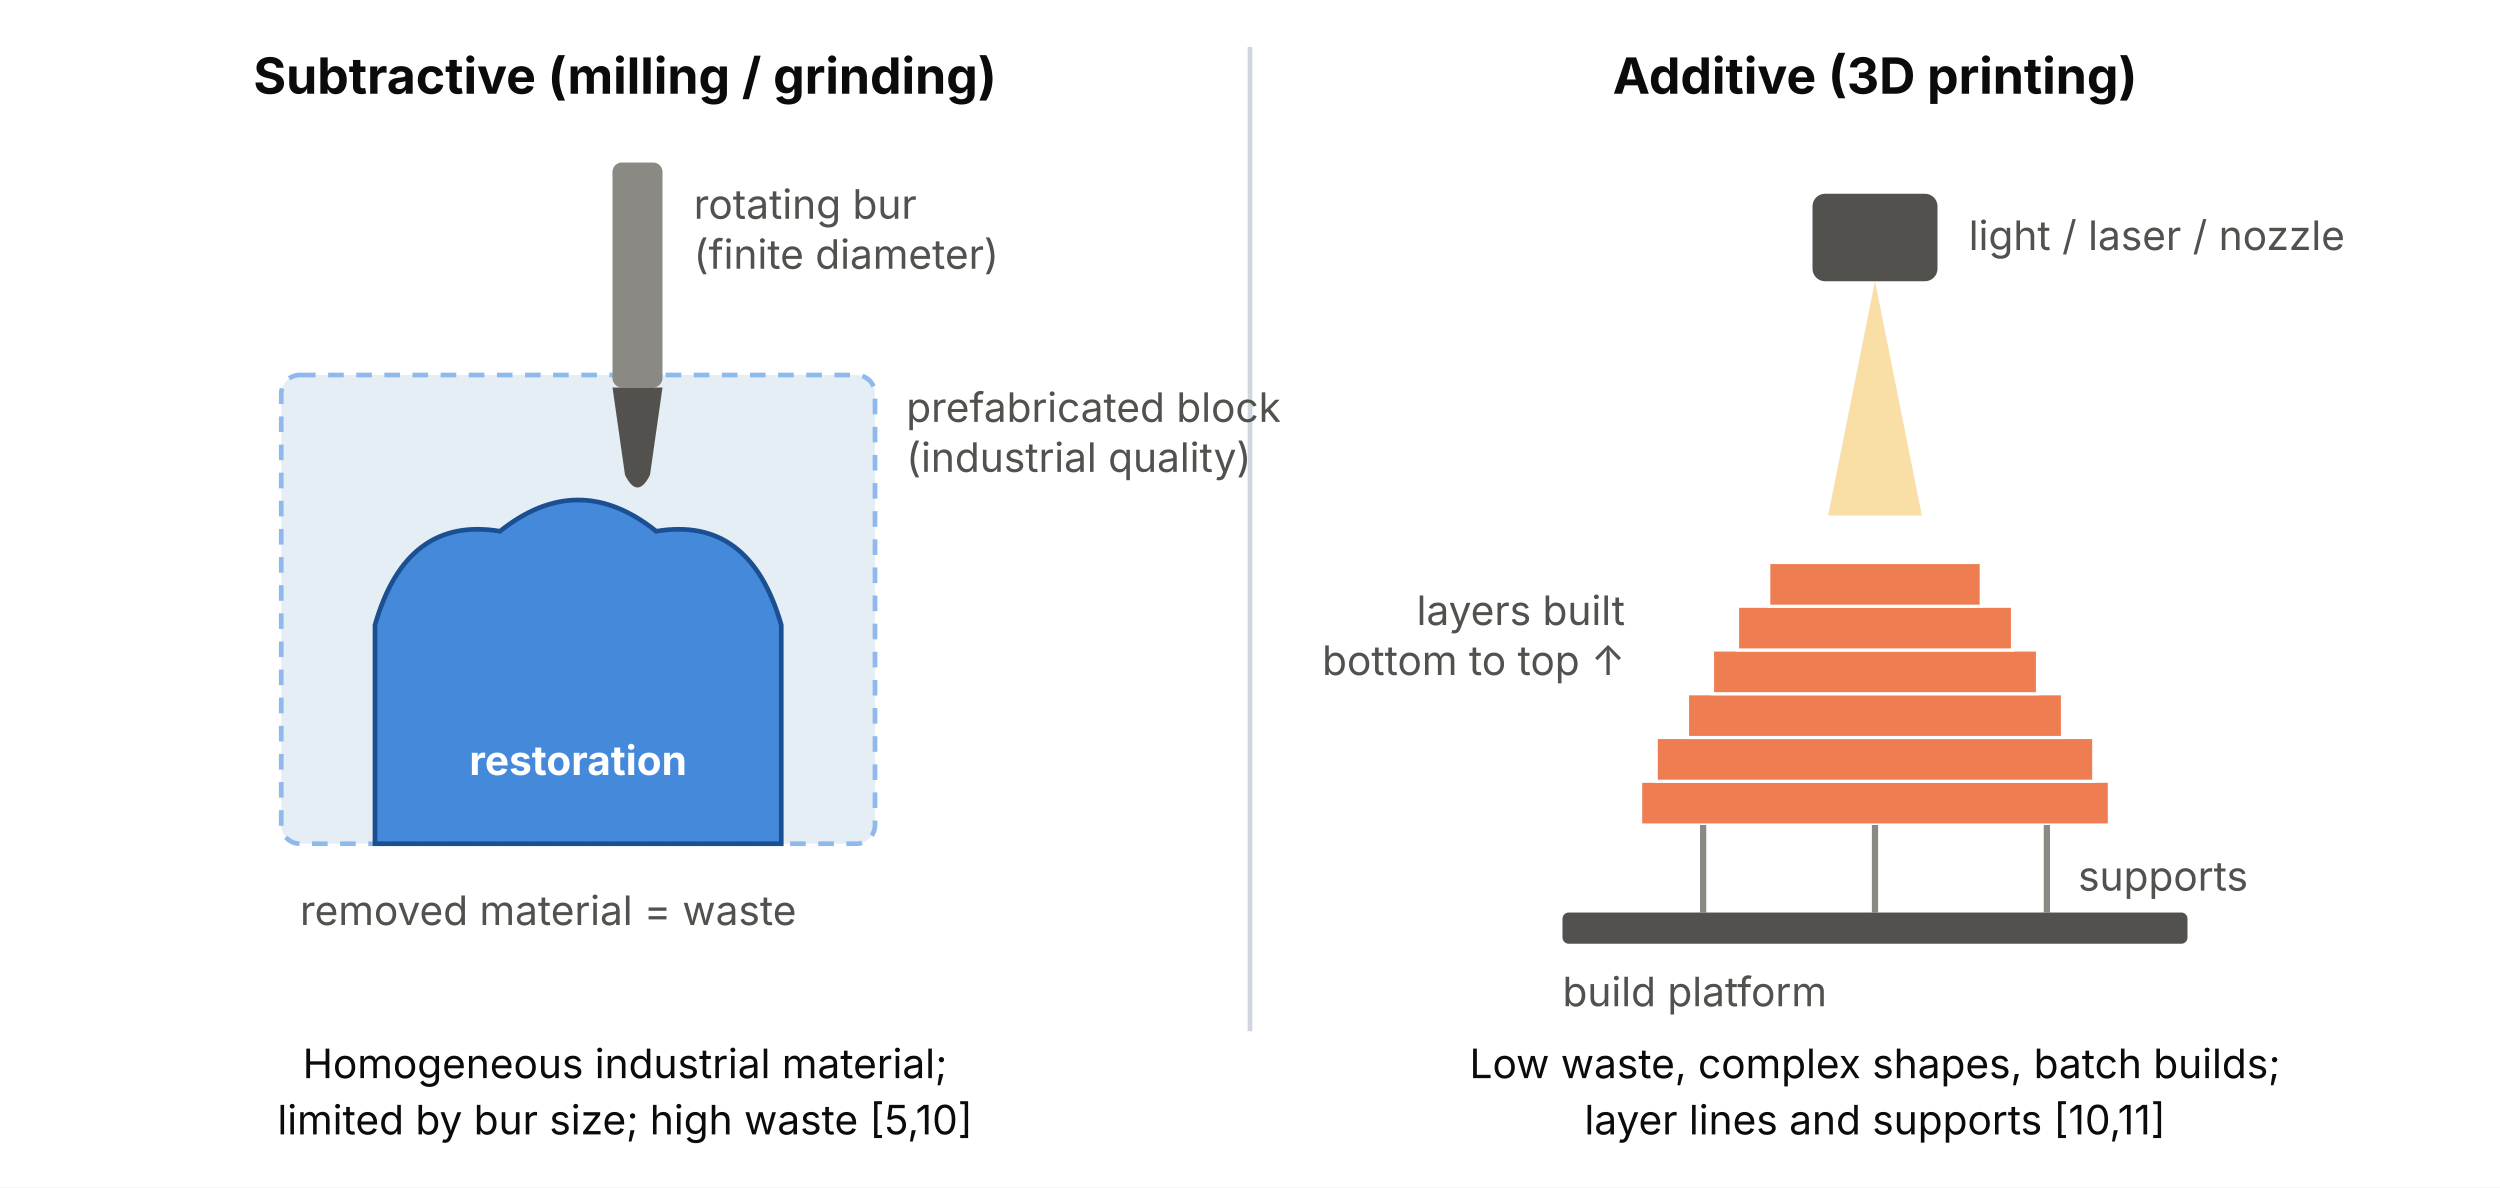
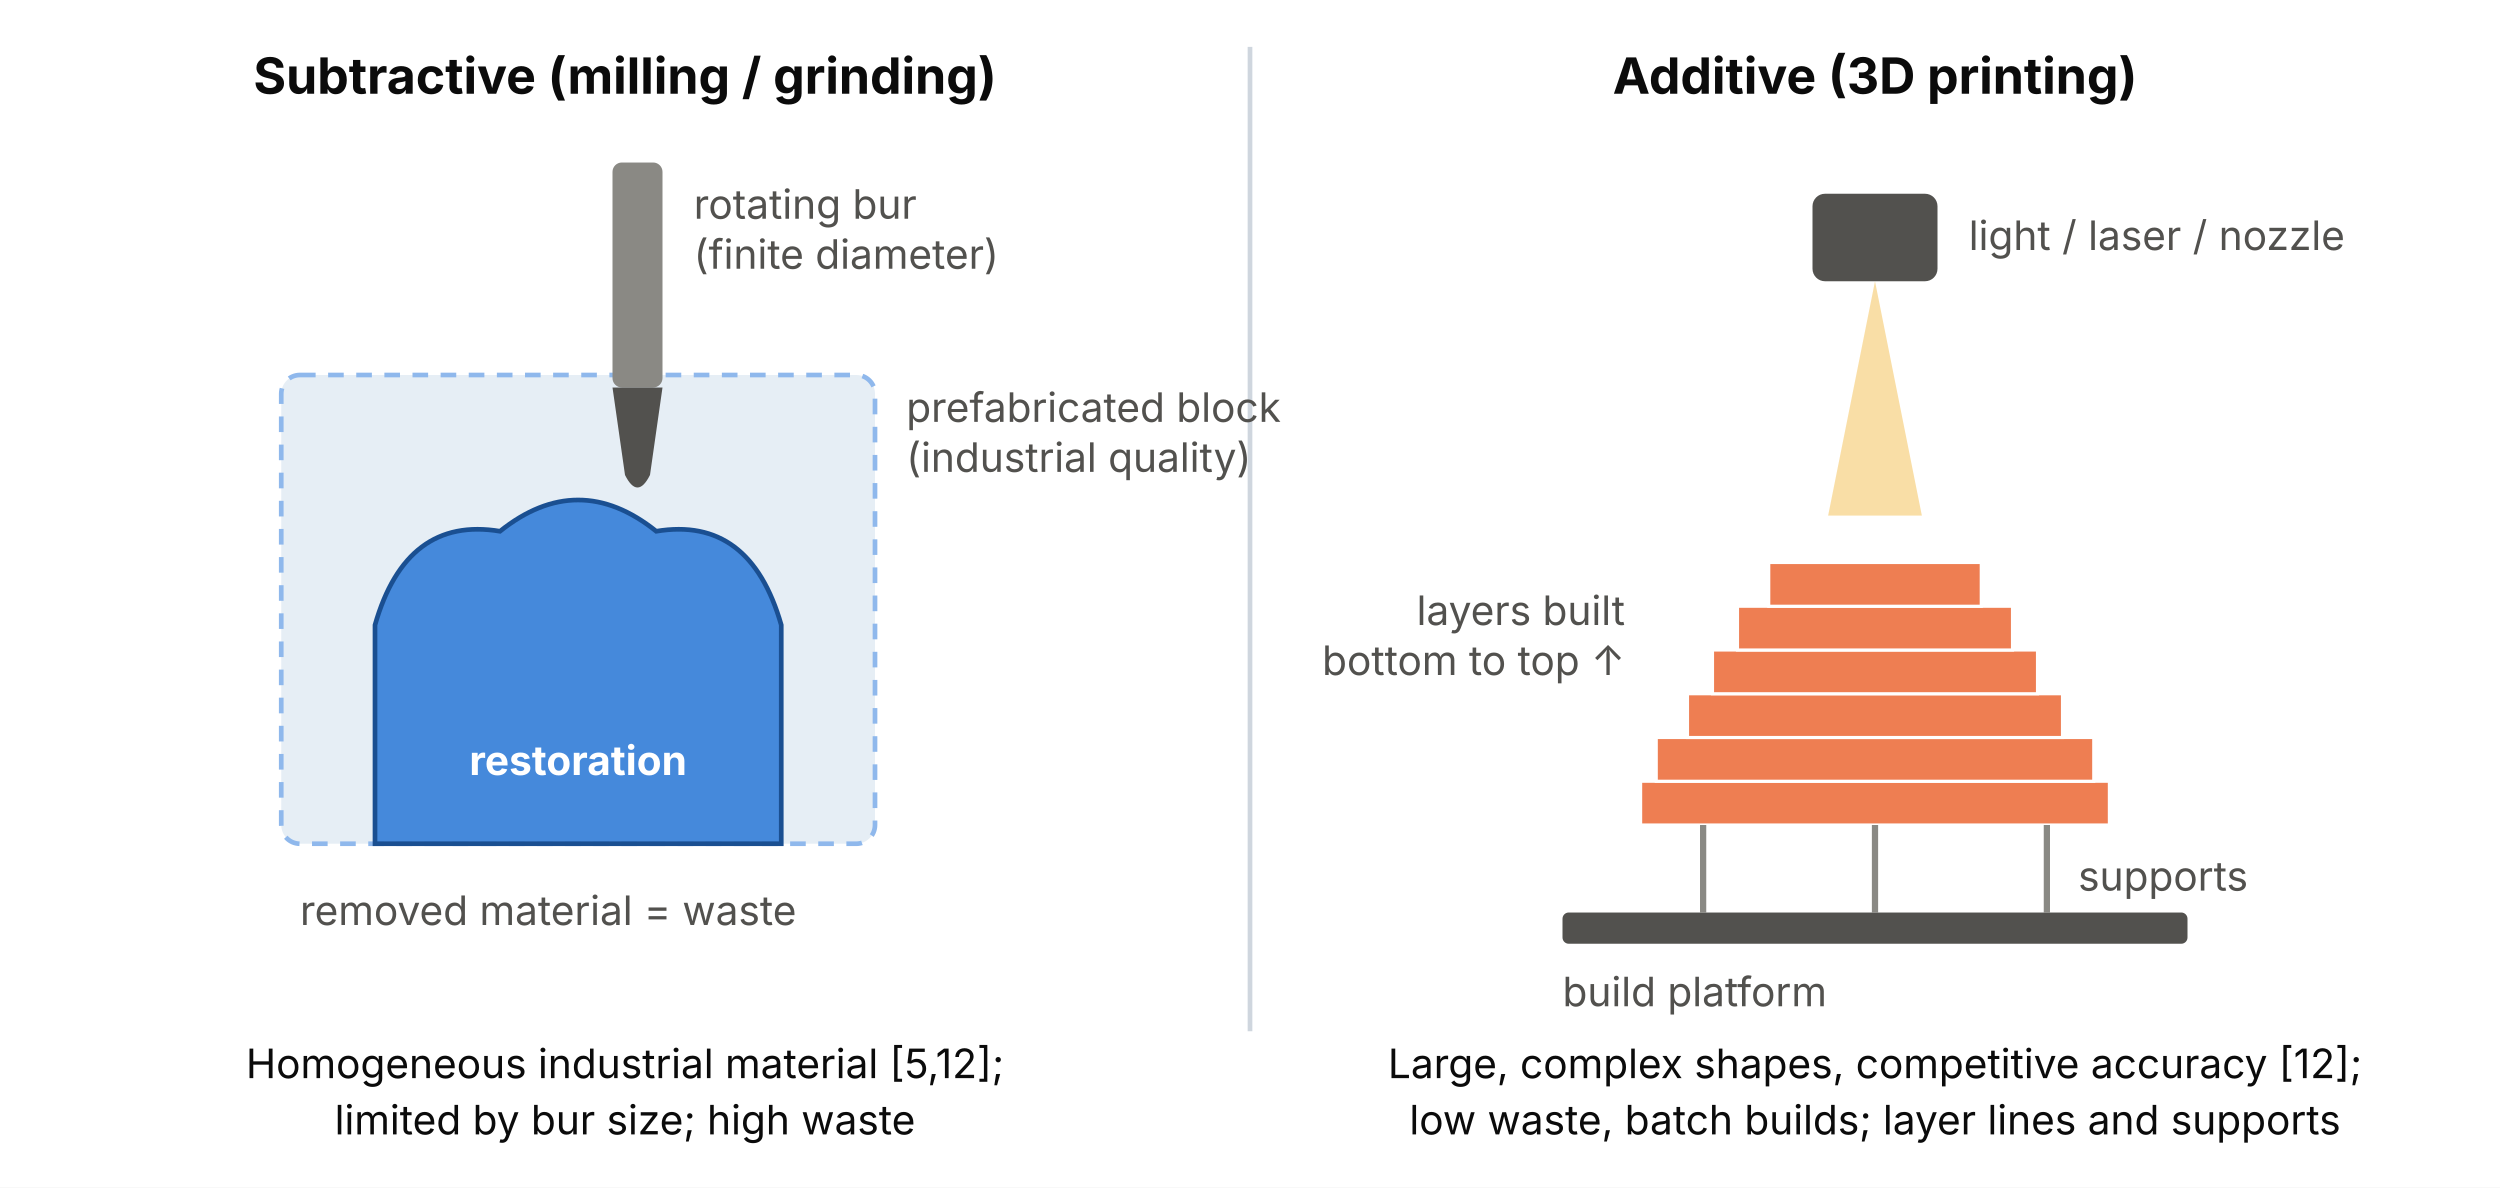
<svg xmlns="http://www.w3.org/2000/svg" viewBox="0 0 800 380" role="img" font-family="Inter, Carlito, 'DejaVu Sans', sans-serif">
  <rect width="800" height="380" fill="#ffffff" />
  <g font-size="16" font-weight="700" fill="#0b0b0b" text-anchor="middle">
    <text x="200" y="30">Subtractive (milling / grinding)</text>
    <text x="600" y="30">Additive (3D printing)</text>
  </g>
  <line x1="400" y1="15" x2="400" y2="330" stroke="#cfd6de" stroke-width="1.5" />
  <rect x="90" y="120" width="190" height="150" rx="6" fill="#e6eef5" stroke="#8fb8ec" stroke-width="1.5" stroke-dasharray="5 4" />
  <path d="M120,270 L120,200 Q130,165 160,170 Q185,150 210,170 Q240,165 250,200 L250,270 Z" fill="#2a78d6" fill-opacity="0.85" stroke="#1a4f91" stroke-width="1.5" />
  <rect x="196" y="52" width="16" height="72" rx="3" fill="#8a8984" />
  <path d="M196,124 L212,124 L208,152 Q204,160 200,152 Z" fill="#52514e" />
  <g font-size="13" fill="#52514e">
    <text x="290" y="135">prefabricated block</text>
    <text x="290" y="151">(industrial quality)</text>
    <text x="222" y="70">rotating bur</text>
    <text x="222" y="86">(finite diameter)</text>
  </g>
  <text x="185" y="248" font-size="13" fill="#ffffff" text-anchor="middle" font-weight="700">restoration</text>
  <text x="96" y="296" font-size="13" fill="#52514e">removed material = waste</text>
  <g fill="#eb6834" fill-opacity="0.85" stroke="#ffffff" stroke-width="1">
    <rect x="525" y="250" width="150" height="14" />
    <rect x="530" y="236" width="140" height="14" />
    <rect x="540" y="222" width="120" height="14" />
    <rect x="548" y="208" width="104" height="14" />
    <rect x="556" y="194" width="88" height="14" />
    <rect x="566" y="180" width="68" height="14" />
  </g>
  <g stroke="#8a8984" stroke-width="2">
    <line x1="545" y1="264" x2="545" y2="292" />
    <line x1="600" y1="264" x2="600" y2="292" />
    <line x1="655" y1="264" x2="655" y2="292" />
  </g>
  <rect x="500" y="292" width="200" height="10" rx="2" fill="#52514e" />
  <path d="M600,90 L585,165 L615,165 Z" fill="#eda100" fill-opacity="0.35" />
  <rect x="580" y="62" width="40" height="28" rx="4" fill="#52514e" />
  <g font-size="13" fill="#52514e">
    <text x="630" y="80">light / laser / nozzle</text>
    <text x="520" y="200" text-anchor="end">layers built</text>
    <text x="520" y="216" text-anchor="end">bottom to top ↑</text>
    <text x="665" y="285">supports</text>
    <text x="500" y="322">build platform</text>
  </g>
  <g font-size="13" fill="#0b0b0b" text-anchor="middle">
-     <text x="200" y="345">Homogeneous industrial material;</text>
-     <text x="200" y="363">limited by bur size; high waste [5,10]</text>
-     <text x="600" y="345">Low waste, complex shapes, batch builds;</text>
-     <text x="600" y="363">layer lines and supports [10,11]</text>
+     <text x="200" y="345">Homogeneous industrial material [5,12];</text>
+     <text x="200" y="363">limited by bur size; high waste</text>
+     <text x="600" y="345">Large, complex shapes, competitive accuracy [12];</text>
+     <text x="600" y="363">low waste, batch builds; layer lines and supports</text>
  </g>
</svg>
